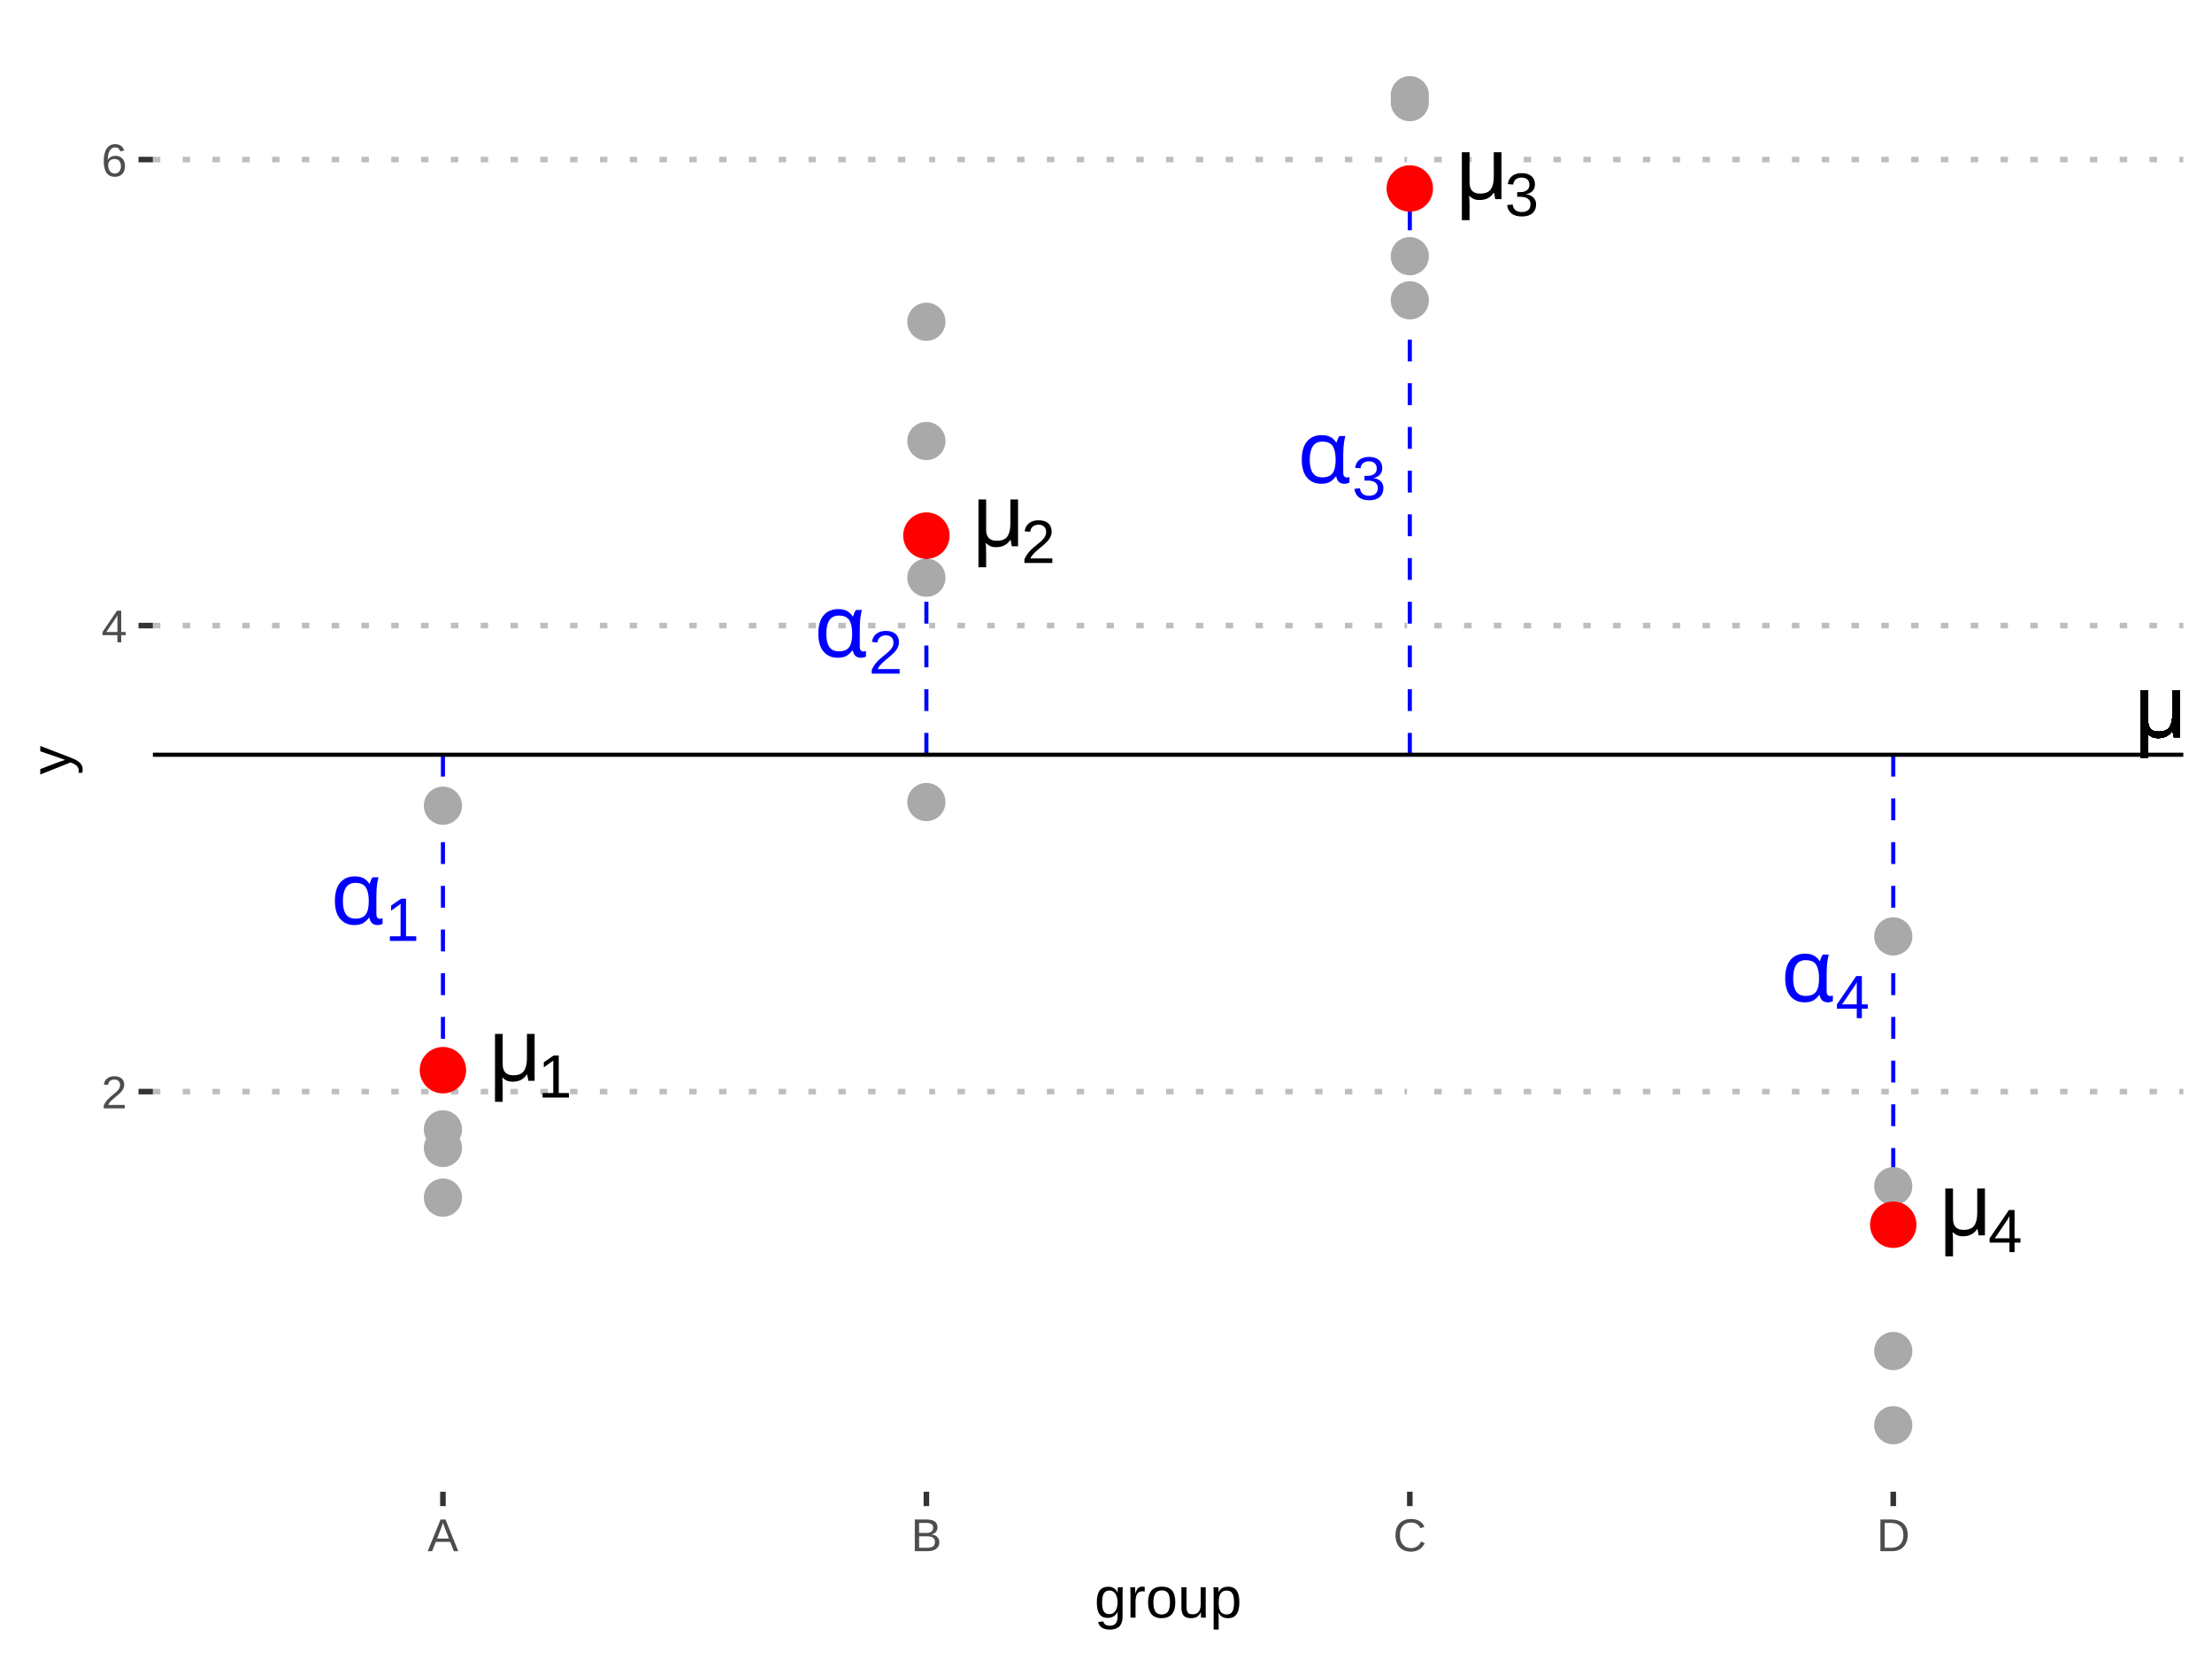
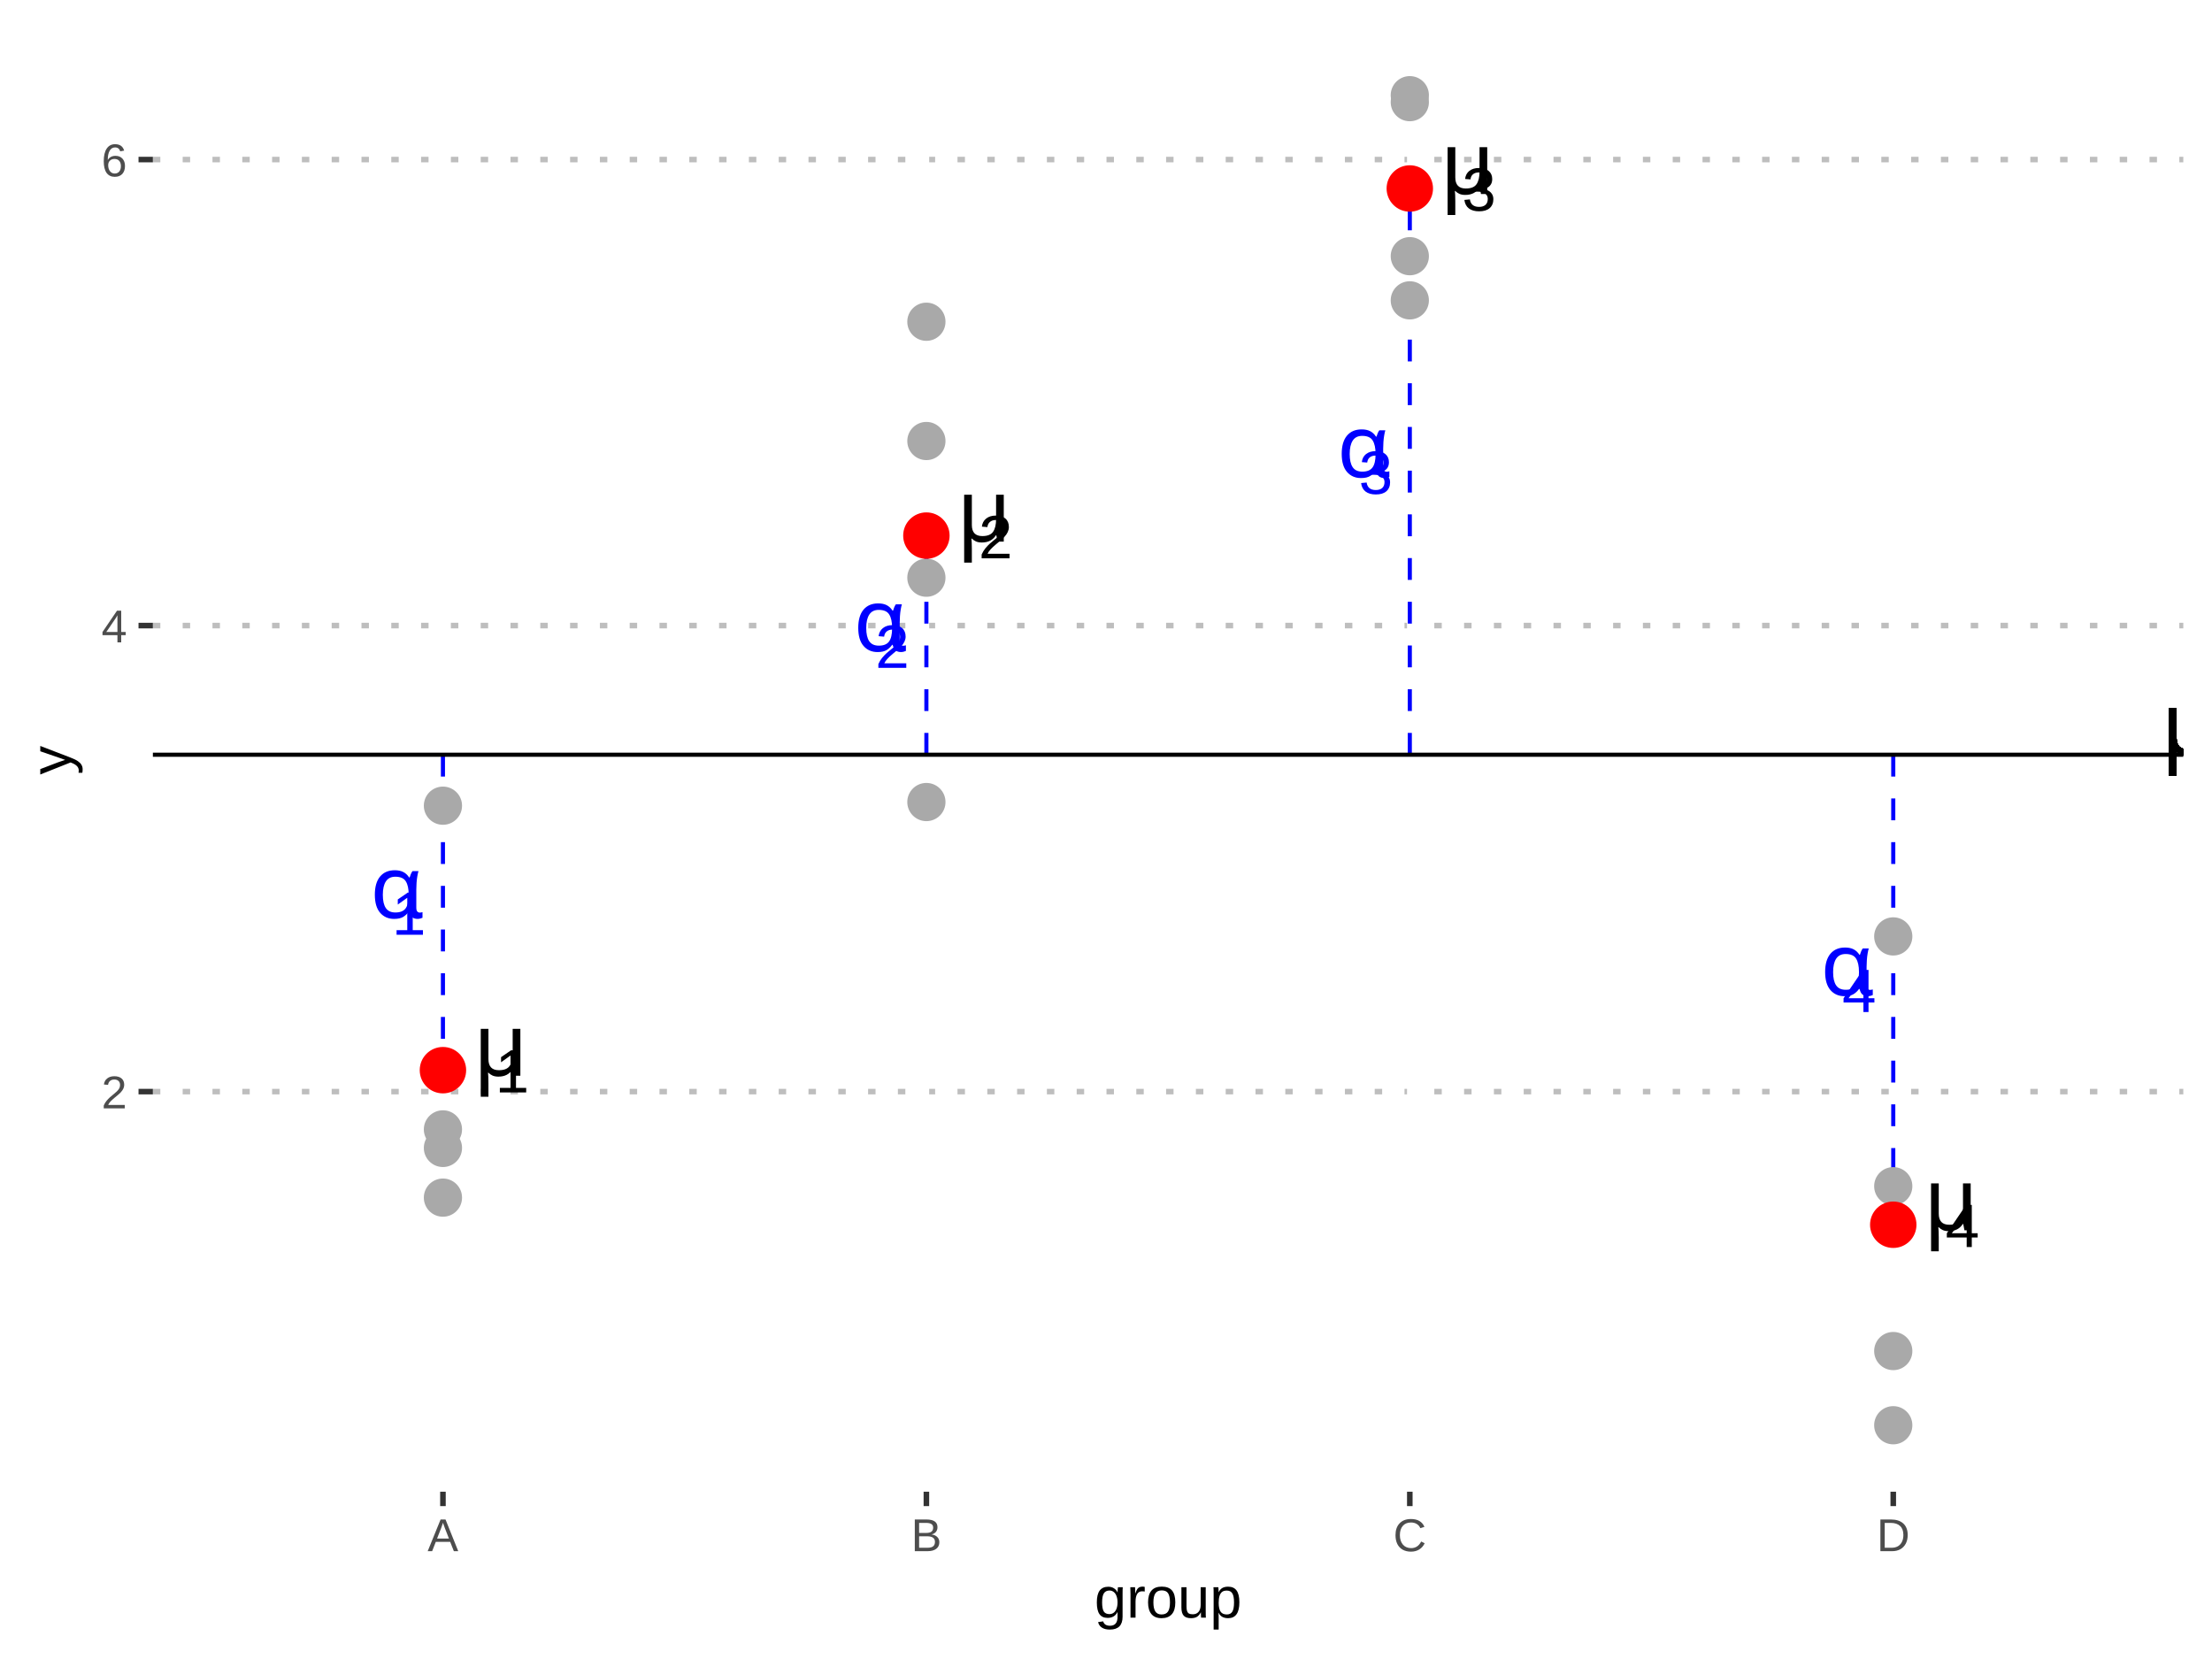
<svg xmlns="http://www.w3.org/2000/svg" class="svglite" width="576.00pt" height="432.00pt" viewBox="0 0 576.00 432.00">
  <defs>
    <style type="text/css">
    .svglite line, .svglite polyline, .svglite polygon, .svglite path, .svglite rect, .svglite circle {
      fill: none;
      stroke: #000000;
      stroke-linecap: round;
      stroke-linejoin: round;
      stroke-miterlimit: 10.00;
    }
    .svglite text {
      white-space: pre;
    }
  </style>
  </defs>
  <rect width="100%" height="100%" style="stroke: none; fill: #FFFFFF;" />
  <defs>
    <clipPath id="cpMC4wMHw1NzYuMDB8MC4wMHw0MzIuMDA=">
      <rect x="0.00" y="0.00" width="576.00" height="432.00" />
    </clipPath>
  </defs>
  <g clip-path="url(#cpMC4wMHw1NzYuMDB8MC4wMHw0MzIuMDA=)">
    <rect x="0.00" y="0.00" width="576.00" height="432.00" style="stroke-width: 1.45; stroke: #FFFFFF; fill: #FFFFFF;" />
  </g>
  <defs>
    <clipPath id="cpMzkuODF8NTY4LjUzfDcuNDd8Mzg4LjQ0">
      <rect x="39.81" y="7.47" width="528.72" height="380.97" />
    </clipPath>
  </defs>
  <g clip-path="url(#cpMzkuODF8NTY4LjUzfDcuNDd8Mzg4LjQ0)">
    <rect x="39.81" y="7.47" width="528.72" height="380.97" style="stroke-width: 1.45; stroke: none; fill: #FFFFFF;" />
    <polyline points="39.81,344.92 568.53,344.92 " style="stroke-width: 0.73; stroke: #FFFFFF; stroke-linecap: butt;" />
    <polyline points="39.81,223.57 568.53,223.57 " style="stroke-width: 0.73; stroke: #FFFFFF; stroke-linecap: butt;" />
    <polyline points="39.81,102.22 568.53,102.22 " style="stroke-width: 0.73; stroke: #FFFFFF; stroke-linecap: butt;" />
    <polyline points="39.81,284.25 568.53,284.25 " style="stroke-width: 1.45; stroke: #BEBEBE; stroke-dasharray: 1.94,5.82; stroke-linecap: butt;" />
    <polyline points="39.81,162.90 568.53,162.90 " style="stroke-width: 1.45; stroke: #BEBEBE; stroke-dasharray: 1.94,5.82; stroke-linecap: butt;" />
    <polyline points="39.81,41.55 568.53,41.55 " style="stroke-width: 1.45; stroke: #BEBEBE; stroke-dasharray: 1.94,5.82; stroke-linecap: butt;" />
    <polyline points="115.34,388.44 115.34,7.47 " style="stroke-width: 1.45; stroke: #FFFFFF; stroke-linecap: butt;" />
    <polyline points="241.23,388.44 241.23,7.47 " style="stroke-width: 1.45; stroke: #FFFFFF; stroke-linecap: butt;" />
    <polyline points="367.11,388.44 367.11,7.47 " style="stroke-width: 1.45; stroke: #FFFFFF; stroke-linecap: butt;" />
    <polyline points="493.00,388.44 493.00,7.47 " style="stroke-width: 1.45; stroke: #FFFFFF; stroke-linecap: butt;" />
    <line x1="115.34" y1="196.53" x2="115.34" y2="278.67" style="stroke-width: 1.07; stroke: #0000FF; stroke-dasharray: 5.69,5.69; stroke-linecap: butt;" />
    <line x1="241.23" y1="196.53" x2="241.23" y2="139.47" style="stroke-width: 1.07; stroke: #0000FF; stroke-dasharray: 5.69,5.69; stroke-linecap: butt;" />
    <line x1="367.11" y1="196.53" x2="367.11" y2="49.08" style="stroke-width: 1.07; stroke: #0000FF; stroke-dasharray: 5.69,5.69; stroke-linecap: butt;" />
    <line x1="493.00" y1="196.53" x2="493.00" y2="318.92" style="stroke-width: 1.07; stroke: #0000FF; stroke-dasharray: 5.69,5.69; stroke-linecap: butt;" />
    <circle cx="115.34" cy="209.80" r="4.62" style="stroke-width: 0.71; stroke: #A9A9A9; fill: #A9A9A9;" />
    <circle cx="241.23" cy="114.84" r="4.62" style="stroke-width: 0.71; stroke: #A9A9A9; fill: #A9A9A9;" />
    <circle cx="367.11" cy="24.79" r="4.62" style="stroke-width: 0.71; stroke: #A9A9A9; fill: #A9A9A9;" />
    <circle cx="493.00" cy="371.13" r="4.62" style="stroke-width: 0.71; stroke: #A9A9A9; fill: #A9A9A9;" />
    <circle cx="115.34" cy="298.92" r="4.62" style="stroke-width: 0.71; stroke: #A9A9A9; fill: #A9A9A9;" />
    <circle cx="241.23" cy="208.85" r="4.62" style="stroke-width: 0.71; stroke: #A9A9A9; fill: #A9A9A9;" />
    <circle cx="367.11" cy="66.71" r="4.62" style="stroke-width: 0.71; stroke: #A9A9A9; fill: #A9A9A9;" />
    <circle cx="493.00" cy="308.88" r="4.62" style="stroke-width: 0.71; stroke: #A9A9A9; fill: #A9A9A9;" />
    <circle cx="115.34" cy="294.09" r="4.62" style="stroke-width: 0.71; stroke: #A9A9A9; fill: #A9A9A9;" />
    <circle cx="241.23" cy="150.43" r="4.62" style="stroke-width: 0.71; stroke: #A9A9A9; fill: #A9A9A9;" />
    <circle cx="367.11" cy="78.21" r="4.62" style="stroke-width: 0.71; stroke: #A9A9A9; fill: #A9A9A9;" />
    <circle cx="493.00" cy="351.81" r="4.62" style="stroke-width: 0.71; stroke: #A9A9A9; fill: #A9A9A9;" />
    <circle cx="115.34" cy="311.86" r="4.62" style="stroke-width: 0.71; stroke: #A9A9A9; fill: #A9A9A9;" />
    <circle cx="241.23" cy="83.78" r="4.62" style="stroke-width: 0.71; stroke: #A9A9A9; fill: #A9A9A9;" />
    <circle cx="367.11" cy="26.60" r="4.62" style="stroke-width: 0.71; stroke: #A9A9A9; fill: #A9A9A9;" />
    <circle cx="493.00" cy="243.84" r="4.62" style="stroke-width: 0.71; stroke: #A9A9A9; fill: #A9A9A9;" />
    <line x1="39.81" y1="196.53" x2="568.53" y2="196.53" style="stroke-width: 1.07; stroke-linecap: butt;" />
    <circle cx="115.34" cy="278.67" r="5.69" style="stroke-width: 0.71; stroke: #FF0000; fill: #FF0000;" />
    <circle cx="241.23" cy="139.47" r="5.69" style="stroke-width: 0.71; stroke: #FF0000; fill: #FF0000;" />
    <circle cx="367.11" cy="49.08" r="5.69" style="stroke-width: 0.71; stroke: #FF0000; fill: #FF0000;" />
    <circle cx="493.00" cy="318.92" r="5.69" style="stroke-width: 0.71; stroke: #FF0000; fill: #FF0000;" />
-     <text x="555.42" y="191.96" style="font-size: 22.76px; font-family: &quot;OpenSymbol&quot;;" textLength="13.11px" lengthAdjust="spacingAndGlyphs">μ</text>
-     <text x="555.42" y="191.96" style="font-size: 22.76px; font-family: &quot;OpenSymbol&quot;;" textLength="13.11px" lengthAdjust="spacingAndGlyphs">μ</text>
-     <text x="555.42" y="191.96" style="font-size: 22.76px; font-family: &quot;OpenSymbol&quot;;" textLength="13.11px" lengthAdjust="spacingAndGlyphs">μ</text>
-     <text x="555.42" y="191.96" style="font-size: 22.76px; font-family: &quot;OpenSymbol&quot;;" textLength="13.11px" lengthAdjust="spacingAndGlyphs">μ</text>
-     <text x="555.42" y="191.96" style="font-size: 22.76px; font-family: &quot;OpenSymbol&quot;;" textLength="13.11px" lengthAdjust="spacingAndGlyphs">μ</text>
-     <text x="555.42" y="191.96" style="font-size: 22.76px; font-family: &quot;OpenSymbol&quot;;" textLength="13.11px" lengthAdjust="spacingAndGlyphs">μ</text>
-     <text x="555.42" y="191.96" style="font-size: 22.76px; font-family: &quot;OpenSymbol&quot;;" textLength="13.11px" lengthAdjust="spacingAndGlyphs">μ</text>
-     <text x="555.42" y="191.96" style="font-size: 22.76px; font-family: &quot;OpenSymbol&quot;;" textLength="13.11px" lengthAdjust="spacingAndGlyphs">μ</text>
-     <text x="555.42" y="191.96" style="font-size: 22.76px; font-family: &quot;OpenSymbol&quot;;" textLength="13.11px" lengthAdjust="spacingAndGlyphs">μ</text>
-     <text x="555.42" y="191.96" style="font-size: 22.76px; font-family: &quot;OpenSymbol&quot;;" textLength="13.11px" lengthAdjust="spacingAndGlyphs">μ</text>
-     <text x="555.42" y="191.96" style="font-size: 22.76px; font-family: &quot;OpenSymbol&quot;;" textLength="13.11px" lengthAdjust="spacingAndGlyphs">μ</text>
-     <text x="555.42" y="191.96" style="font-size: 22.76px; font-family: &quot;OpenSymbol&quot;;" textLength="13.11px" lengthAdjust="spacingAndGlyphs">μ</text>
-     <text x="555.42" y="191.96" style="font-size: 22.76px; font-family: &quot;OpenSymbol&quot;;" textLength="13.11px" lengthAdjust="spacingAndGlyphs">μ</text>
-     <text x="555.42" y="191.96" style="font-size: 22.76px; font-family: &quot;OpenSymbol&quot;;" textLength="13.11px" lengthAdjust="spacingAndGlyphs">μ</text>
-     <text x="555.42" y="191.96" style="font-size: 22.76px; font-family: &quot;OpenSymbol&quot;;" textLength="13.11px" lengthAdjust="spacingAndGlyphs">μ</text>
-     <text x="555.42" y="191.96" style="font-size: 22.76px; font-family: &quot;OpenSymbol&quot;;" textLength="13.11px" lengthAdjust="spacingAndGlyphs">μ</text>
-     <text x="126.96" y="281.44" style="font-size: 22.76px; font-family: &quot;OpenSymbol&quot;;" textLength="13.11px" lengthAdjust="spacingAndGlyphs">μ</text>
-     <text x="140.07" y="285.80" style="font-size: 15.93px; font-family: &quot;Arial&quot;;" textLength="10.13px" lengthAdjust="spacingAndGlyphs">1</text>
-     <text x="252.85" y="142.25" style="font-size: 22.76px; font-family: &quot;OpenSymbol&quot;;" textLength="13.11px" lengthAdjust="spacingAndGlyphs">μ</text>
-     <text x="265.96" y="146.60" style="font-size: 15.93px; font-family: &quot;Arial&quot;;" textLength="10.13px" lengthAdjust="spacingAndGlyphs">2</text>
-     <text x="378.73" y="51.85" style="font-size: 22.76px; font-family: &quot;OpenSymbol&quot;;" textLength="13.11px" lengthAdjust="spacingAndGlyphs">μ</text>
-     <text x="391.84" y="56.21" style="font-size: 15.93px; font-family: &quot;Arial&quot;;" textLength="10.13px" lengthAdjust="spacingAndGlyphs">3</text>
-     <text x="504.62" y="321.69" style="font-size: 22.76px; font-family: &quot;OpenSymbol&quot;;" textLength="13.11px" lengthAdjust="spacingAndGlyphs">μ</text>
-     <text x="517.73" y="326.05" style="font-size: 15.93px; font-family: &quot;Arial&quot;;" textLength="10.13px" lengthAdjust="spacingAndGlyphs">4</text>
-     <text x="85.96" y="240.65" style="font-size: 22.76px;fill: #0000FF; font-family: &quot;OpenSymbol&quot;;" textLength="14.36px" lengthAdjust="spacingAndGlyphs">α</text>
-     <text x="100.31" y="245.00" style="font-size: 15.93px;fill: #0000FF; font-family: &quot;Arial&quot;;" textLength="10.13px" lengthAdjust="spacingAndGlyphs">1</text>
-     <text x="211.84" y="171.05" style="font-size: 22.76px;fill: #0000FF; font-family: &quot;OpenSymbol&quot;;" textLength="14.36px" lengthAdjust="spacingAndGlyphs">α</text>
-     <text x="226.20" y="175.41" style="font-size: 15.93px;fill: #0000FF; font-family: &quot;Arial&quot;;" textLength="10.13px" lengthAdjust="spacingAndGlyphs">2</text>
-     <text x="337.73" y="125.74" style="font-size: 22.76px;fill: #0000FF; font-family: &quot;OpenSymbol&quot;;" textLength="14.36px" lengthAdjust="spacingAndGlyphs">α</text>
-     <text x="352.08" y="130.10" style="font-size: 15.93px;fill: #0000FF; font-family: &quot;Arial&quot;;" textLength="10.13px" lengthAdjust="spacingAndGlyphs">3</text>
-     <text x="463.61" y="260.77" style="font-size: 22.76px;fill: #0000FF; font-family: &quot;OpenSymbol&quot;;" textLength="14.36px" lengthAdjust="spacingAndGlyphs">α</text>
-     <text x="477.97" y="265.13" style="font-size: 15.93px;fill: #0000FF; font-family: &quot;Arial&quot;;" textLength="10.13px" lengthAdjust="spacingAndGlyphs">4</text>
+     <text x="562.84" y="196.53" style="font-size: 22.76px; font-family: &quot;Standard Symbols PS&quot;;" textLength="5.69px" lengthAdjust="spacingAndGlyphs">μ</text>
+     <text x="562.84" y="196.53" style="font-size: 22.76px; font-family: &quot;Standard Symbols PS&quot;;" textLength="5.69px" lengthAdjust="spacingAndGlyphs">μ</text>
+     <text x="562.84" y="196.53" style="font-size: 22.76px; font-family: &quot;Standard Symbols PS&quot;;" textLength="5.69px" lengthAdjust="spacingAndGlyphs">μ</text>
+     <text x="562.84" y="196.53" style="font-size: 22.76px; font-family: &quot;Standard Symbols PS&quot;;" textLength="5.69px" lengthAdjust="spacingAndGlyphs">μ</text>
+     <text x="562.84" y="196.53" style="font-size: 22.76px; font-family: &quot;Standard Symbols PS&quot;;" textLength="5.69px" lengthAdjust="spacingAndGlyphs">μ</text>
+     <text x="562.84" y="196.53" style="font-size: 22.76px; font-family: &quot;Standard Symbols PS&quot;;" textLength="5.69px" lengthAdjust="spacingAndGlyphs">μ</text>
+     <text x="562.84" y="196.53" style="font-size: 22.76px; font-family: &quot;Standard Symbols PS&quot;;" textLength="5.69px" lengthAdjust="spacingAndGlyphs">μ</text>
+     <text x="562.84" y="196.53" style="font-size: 22.76px; font-family: &quot;Standard Symbols PS&quot;;" textLength="5.69px" lengthAdjust="spacingAndGlyphs">μ</text>
+     <text x="562.84" y="196.53" style="font-size: 22.76px; font-family: &quot;Standard Symbols PS&quot;;" textLength="5.69px" lengthAdjust="spacingAndGlyphs">μ</text>
+     <text x="562.84" y="196.53" style="font-size: 22.76px; font-family: &quot;Standard Symbols PS&quot;;" textLength="5.69px" lengthAdjust="spacingAndGlyphs">μ</text>
+     <text x="562.84" y="196.53" style="font-size: 22.76px; font-family: &quot;Standard Symbols PS&quot;;" textLength="5.69px" lengthAdjust="spacingAndGlyphs">μ</text>
+     <text x="562.84" y="196.53" style="font-size: 22.76px; font-family: &quot;Standard Symbols PS&quot;;" textLength="5.69px" lengthAdjust="spacingAndGlyphs">μ</text>
+     <text x="562.84" y="196.53" style="font-size: 22.76px; font-family: &quot;Standard Symbols PS&quot;;" textLength="5.69px" lengthAdjust="spacingAndGlyphs">μ</text>
+     <text x="562.84" y="196.53" style="font-size: 22.76px; font-family: &quot;Standard Symbols PS&quot;;" textLength="5.69px" lengthAdjust="spacingAndGlyphs">μ</text>
+     <text x="562.84" y="196.53" style="font-size: 22.76px; font-family: &quot;Standard Symbols PS&quot;;" textLength="5.69px" lengthAdjust="spacingAndGlyphs">μ</text>
+     <text x="562.84" y="196.53" style="font-size: 22.76px; font-family: &quot;Standard Symbols PS&quot;;" textLength="5.69px" lengthAdjust="spacingAndGlyphs">μ</text>
+     <text x="123.25" y="280.12" style="font-size: 22.76px; font-family: &quot;Standard Symbols PS&quot;;" textLength="5.69px" lengthAdjust="spacingAndGlyphs">μ</text>
+     <text x="128.94" y="284.47" style="font-size: 15.93px; font-family: &quot;Arial&quot;;" textLength="10.13px" lengthAdjust="spacingAndGlyphs">1</text>
+     <text x="249.13" y="141.03" style="font-size: 22.76px; font-family: &quot;Standard Symbols PS&quot;;" textLength="5.69px" lengthAdjust="spacingAndGlyphs">μ</text>
+     <text x="254.82" y="145.38" style="font-size: 15.93px; font-family: &quot;Arial&quot;;" textLength="10.13px" lengthAdjust="spacingAndGlyphs">2</text>
+     <text x="375.02" y="50.52" style="font-size: 22.76px; font-family: &quot;Standard Symbols PS&quot;;" textLength="5.69px" lengthAdjust="spacingAndGlyphs">μ</text>
+     <text x="380.71" y="54.87" style="font-size: 15.93px; font-family: &quot;Arial&quot;;" textLength="10.13px" lengthAdjust="spacingAndGlyphs">3</text>
+     <text x="500.91" y="320.36" style="font-size: 22.76px; font-family: &quot;Standard Symbols PS&quot;;" textLength="5.69px" lengthAdjust="spacingAndGlyphs">μ</text>
+     <text x="506.59" y="324.72" style="font-size: 15.93px; font-family: &quot;Arial&quot;;" textLength="10.13px" lengthAdjust="spacingAndGlyphs">4</text>
+     <text x="96.36" y="239.05" style="font-size: 22.76px;fill: #0000FF; font-family: &quot;Standard Symbols PS&quot;;" textLength="5.69px" lengthAdjust="spacingAndGlyphs">α</text>
+     <text x="102.05" y="243.40" style="font-size: 15.93px;fill: #0000FF; font-family: &quot;Arial&quot;;" textLength="10.13px" lengthAdjust="spacingAndGlyphs">1</text>
+     <text x="222.24" y="169.56" style="font-size: 22.76px;fill: #0000FF; font-family: &quot;Standard Symbols PS&quot;;" textLength="5.69px" lengthAdjust="spacingAndGlyphs">α</text>
+     <text x="227.93" y="173.91" style="font-size: 15.93px;fill: #0000FF; font-family: &quot;Arial&quot;;" textLength="10.13px" lengthAdjust="spacingAndGlyphs">2</text>
+     <text x="348.13" y="124.25" style="font-size: 22.76px;fill: #0000FF; font-family: &quot;Standard Symbols PS&quot;;" textLength="5.69px" lengthAdjust="spacingAndGlyphs">α</text>
+     <text x="353.82" y="128.60" style="font-size: 15.93px;fill: #0000FF; font-family: &quot;Arial&quot;;" textLength="10.13px" lengthAdjust="spacingAndGlyphs">3</text>
+     <text x="474.01" y="259.17" style="font-size: 22.76px;fill: #0000FF; font-family: &quot;Standard Symbols PS&quot;;" textLength="5.69px" lengthAdjust="spacingAndGlyphs">α</text>
+     <text x="479.70" y="263.53" style="font-size: 15.93px;fill: #0000FF; font-family: &quot;Arial&quot;;" textLength="10.13px" lengthAdjust="spacingAndGlyphs">4</text>
  </g>
  <g clip-path="url(#cpMC4wMHw1NzYuMDB8MC4wMHw0MzIuMDA=)">
    <text x="33.08" y="288.62" text-anchor="end" style="font-size: 12.00px;fill: #4D4D4D; font-family: &quot;Arial&quot;;" textLength="7.64px" lengthAdjust="spacingAndGlyphs">2</text>
    <text x="33.08" y="167.27" text-anchor="end" style="font-size: 12.00px;fill: #4D4D4D; font-family: &quot;Arial&quot;;" textLength="7.64px" lengthAdjust="spacingAndGlyphs">4</text>
    <text x="33.08" y="45.92" text-anchor="end" style="font-size: 12.00px;fill: #4D4D4D; font-family: &quot;Arial&quot;;" textLength="7.64px" lengthAdjust="spacingAndGlyphs">6</text>
    <polyline points="36.07,284.25 39.81,284.25 " style="stroke-width: 1.45; stroke: #333333; stroke-linecap: butt;" />
    <polyline points="36.07,162.90 39.81,162.90 " style="stroke-width: 1.45; stroke: #333333; stroke-linecap: butt;" />
    <polyline points="36.07,41.55 39.81,41.55 " style="stroke-width: 1.45; stroke: #333333; stroke-linecap: butt;" />
    <polyline points="115.34,392.18 115.34,388.44 " style="stroke-width: 1.45; stroke: #333333; stroke-linecap: butt;" />
    <polyline points="241.23,392.18 241.23,388.44 " style="stroke-width: 1.45; stroke: #333333; stroke-linecap: butt;" />
    <polyline points="367.11,392.18 367.11,388.44 " style="stroke-width: 1.45; stroke: #333333; stroke-linecap: butt;" />
    <polyline points="493.00,392.18 493.00,388.44 " style="stroke-width: 1.45; stroke: #333333; stroke-linecap: butt;" />
    <text x="115.34" y="403.92" text-anchor="middle" style="font-size: 12.00px;fill: #4D4D4D; font-family: &quot;Arial&quot;;" textLength="8.21px" lengthAdjust="spacingAndGlyphs">A</text>
    <text x="241.23" y="403.92" text-anchor="middle" style="font-size: 12.00px;fill: #4D4D4D; font-family: &quot;Arial&quot;;" textLength="8.24px" lengthAdjust="spacingAndGlyphs">B</text>
    <text x="367.11" y="403.92" text-anchor="middle" style="font-size: 12.00px;fill: #4D4D4D; font-family: &quot;Arial&quot;;" textLength="8.38px" lengthAdjust="spacingAndGlyphs">C</text>
    <text x="493.00" y="403.92" text-anchor="middle" style="font-size: 12.00px;fill: #4D4D4D; font-family: &quot;Arial&quot;;" textLength="9.24px" lengthAdjust="spacingAndGlyphs">D</text>
    <text x="304.17" y="421.23" text-anchor="middle" style="font-size: 15.00px; font-family: &quot;Arial&quot;;" textLength="43.55px" lengthAdjust="spacingAndGlyphs">group</text>
    <text transform="translate(18.41,197.96) rotate(-90)" text-anchor="middle" style="font-size: 15.00px; font-family: &quot;Arial&quot;;" textLength="8.88px" lengthAdjust="spacingAndGlyphs">y</text>
  </g>
</svg>
